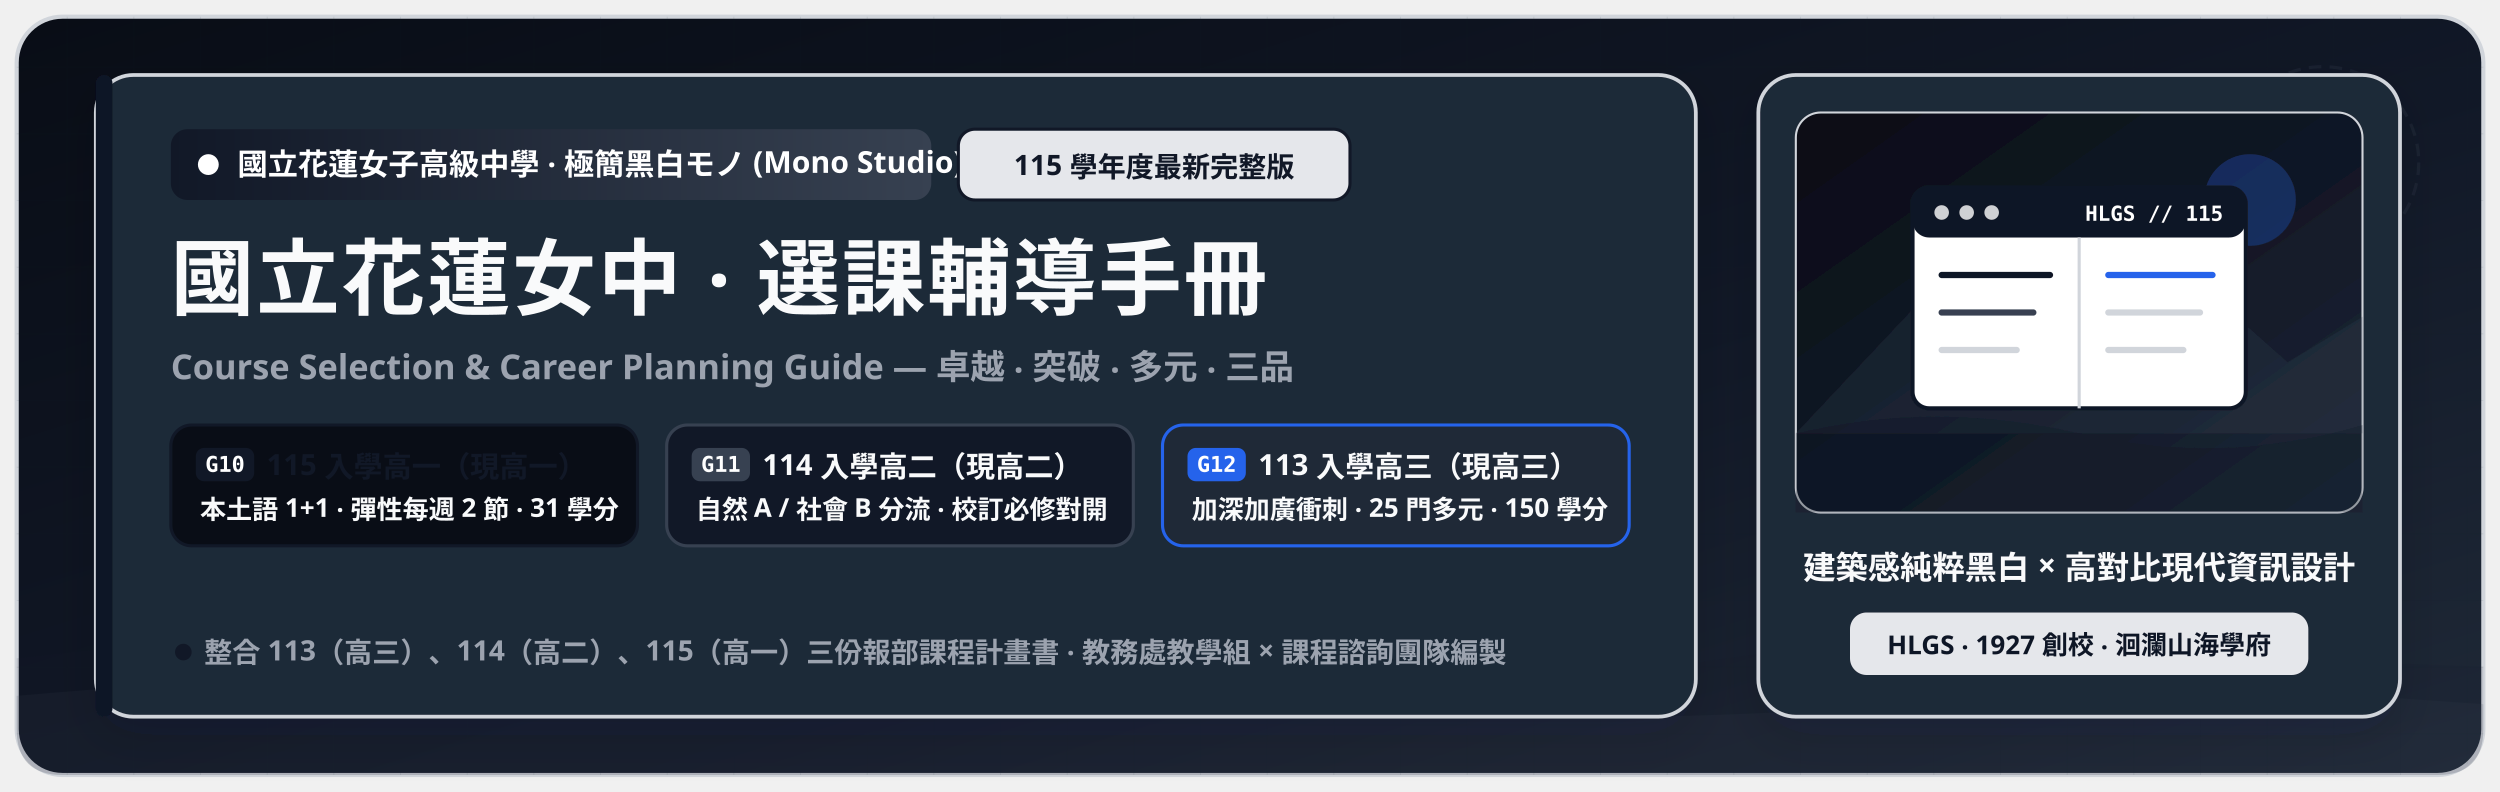
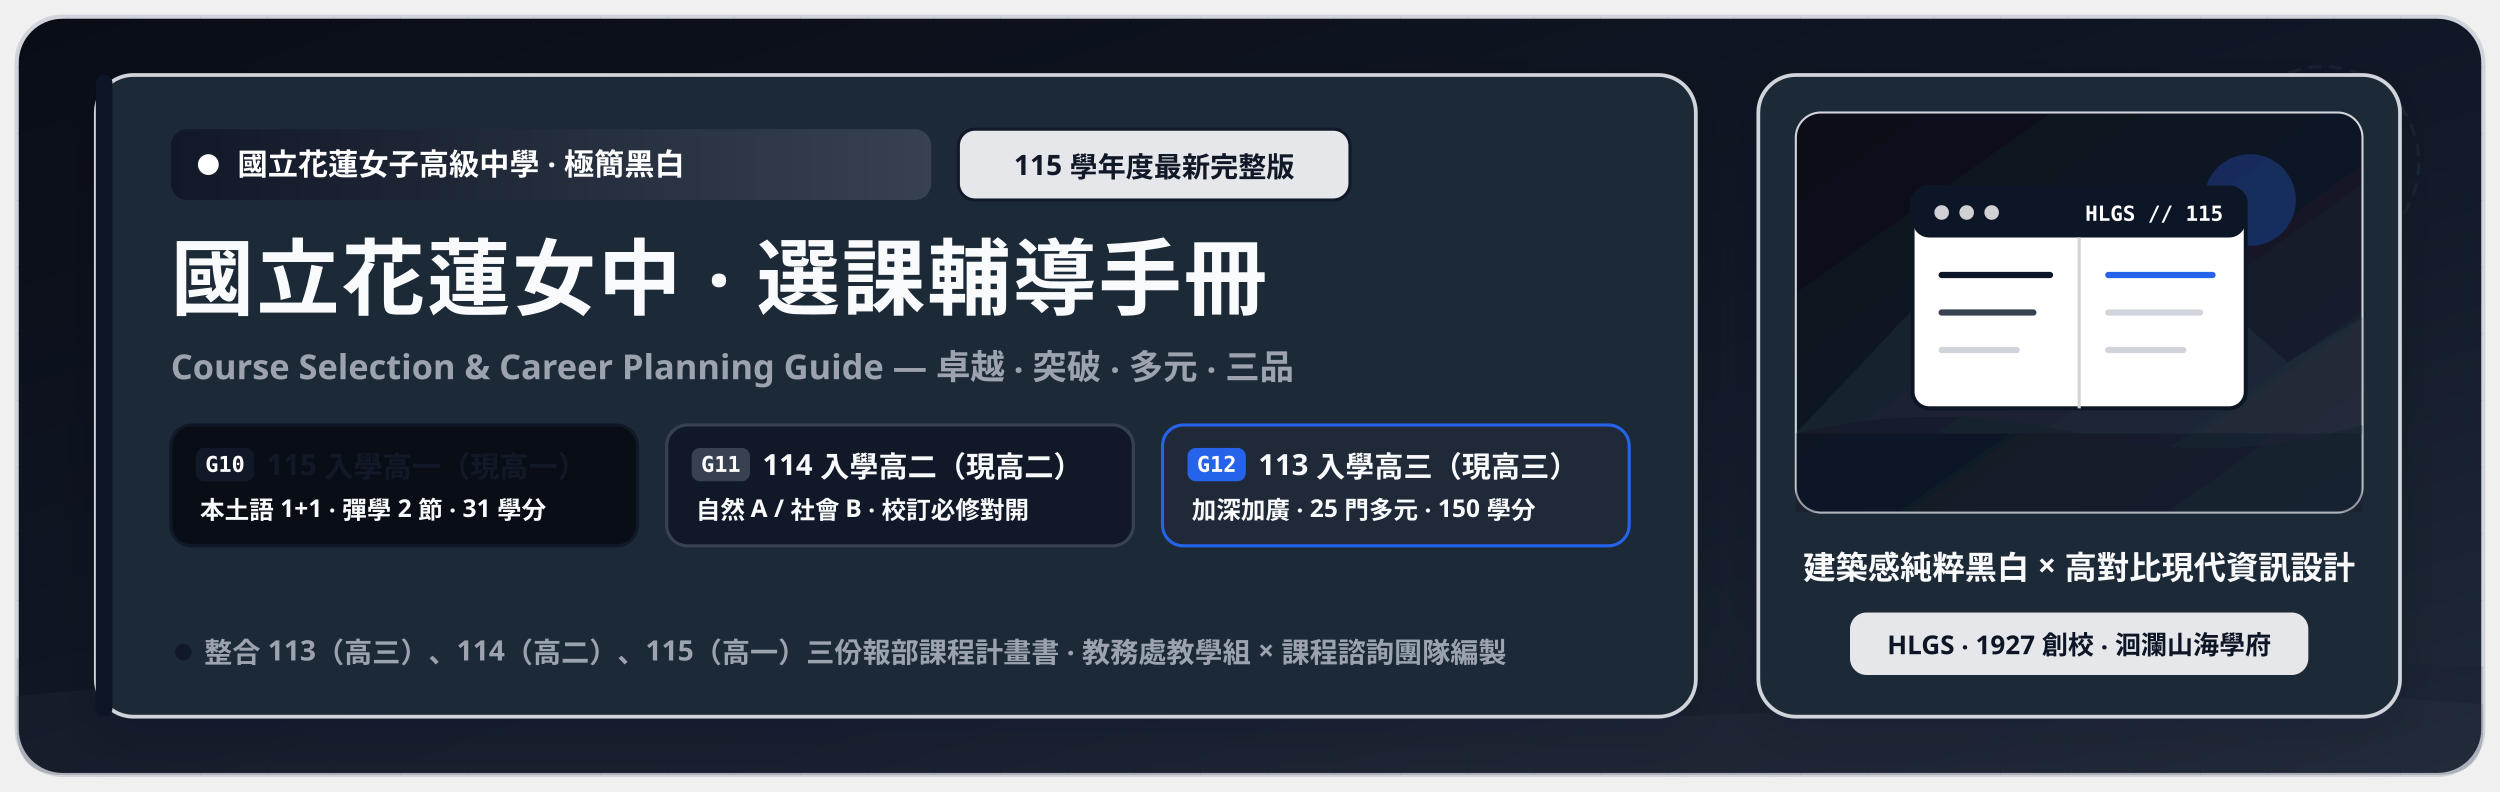
<svg xmlns="http://www.w3.org/2000/svg" viewBox="0 0 1200 380" width="100%" height="100%">
  <defs>
    <linearGradient id="bgGrad_mono_True" x1="0%" y1="0%" x2="100%" y2="100%">
      <stop offset="0%" stop-color="#090D16" />
      <stop offset="55%" stop-color="#111827" />
      <stop offset="100%" stop-color="#1F2937" />
    </linearGradient>
    <linearGradient id="pillGrad_mono_True" x1="0%" y1="0%" x2="100%" y2="0%">
      <stop offset="0%" stop-color="#111827" />
      <stop offset="100%" stop-color="#374151" />
    </linearGradient>
    <filter id="softShadow" x="-5%" y="-5%" width="110%" height="115%">
      <feDropShadow dx="0" dy="8" stdDeviation="12" flood-color="#111827" flood-opacity="0.14" />
    </filter>
    <pattern id="archGrid" width="32" height="32" patternUnits="userSpaceOnUse">
      <path d="M 32 0 L 0 0 0 32" fill="none" stroke="#111827" stroke-width="0.6" opacity="0.12" />
    </pattern>
  </defs>
  <rect x="8" y="8" width="1184" height="364" rx="22" fill="url(#bgGrad_mono_True)" stroke="#D1D5DB" stroke-width="2" />
  <rect x="8" y="8" width="1184" height="364" rx="22" fill="url(#archGrid)" />
  <path d="M 8 316 Q 220 290 440 318 T 880 308 L 1192 320 L 1192 350 Q 1192 372 1170 372 L 30 372 Q 8 372 8 350 Z" fill="#111827" opacity="0.10" />
  <path d="M 8 334 Q 280 310 540 334 T 1020 326 L 1192 338 L 1192 350 Q 1192 372 1170 372 L 30 372 Q 8 372 8 350 Z" fill="#374151" opacity="0.14" />
  <circle cx="1115" cy="78" r="46" fill="none" stroke="#374151" stroke-width="1.5" opacity="0.25" stroke-dasharray="6,4" />
  <circle cx="1115" cy="78" r="28" fill="#2563EB" opacity="0.12" />
  <g filter="url(#softShadow)">
    <rect x="46" y="36" width="768" height="308" rx="18" fill="#1F2937" stroke="#D1D5DB" stroke-width="1.8" />
    <rect x="46" y="36" width="8" height="308" rx="4" fill="#111827" />
  </g>
  <rect x="82" y="62" width="365" height="34" rx="8" fill="url(#pillGrad_mono_True)" />
  <circle cx="100" cy="79" r="5" fill="#FFFFFF" />
  <text x="114" y="84" font-family="'Noto Sans TC', 'PingFang TC', 'Microsoft JhengHei', sans-serif" font-size="14.5" font-weight="700" fill="#FFFFFF">
-     國立花蓮女子高級中學 ‧ 極簡黑白モノ (Mono Studio)
+     國立花蓮女子高級中學 ‧ 極簡黑白
  </text>
  <rect x="460" y="62" width="188" height="34" rx="8" fill="#E5E7EB" stroke="#111827" stroke-width="1.5" />
  <text x="554" y="84" text-anchor="middle" font-family="'Noto Sans TC', 'PingFang TC', sans-serif" font-size="13.5" font-weight="800" fill="#111827">
    115 學年度最新完整版
  </text>
  <text x="82" y="148" font-family="'Noto Sans TC', 'PingFang TC', 'Microsoft JhengHei', sans-serif" font-size="40" font-weight="900" fill="#F9FAFB" letter-spacing="1">
    國立花蓮女中 ‧ 選課輔導手冊
  </text>
  <text x="82" y="182" font-family="'Noto Sans TC', 'PingFang TC', sans-serif" font-size="16.5" font-weight="600" fill="#9CA3AF">
    Course Selection &amp; Career Planning Guide — 卓越 ‧ 突破 ‧ 多元 ‧ 三品
  </text>
  <g transform="translate(82, 204)">
    <rect x="0" y="0" width="224" height="58" rx="10" fill="#090D16" stroke="#111827" stroke-width="1.5" />
    <rect x="12" y="11" width="28" height="16" rx="4" fill="#111827" />
    <text x="26" y="22.5" text-anchor="middle" font-family="monospace" font-size="10.5" font-weight="800" fill="#FFFFFF">G10</text>
    <text x="46" y="24" font-family="'Noto Sans TC', sans-serif" font-size="14" font-weight="800" fill="#111827">115 入學高一（現高一）</text>
-     <text x="14" y="45" font-family="'Noto Sans TC', sans-serif" font-size="12.5" font-weight="600" fill="#F9FAFB">本土語 1+1 ‧ 彈性每週 2 節 ‧ 31 學分</text>
+     <text x="14" y="45" font-family="'Noto Sans TC', sans-serif" font-size="11.8" font-weight="600" fill="#F9FAFB">本土語 1+1 ‧ 彈學 2 節 ‧ 31 學分</text>
    <rect x="238" y="0" width="224" height="58" rx="10" fill="#111827" stroke="#374151" stroke-width="1.5" />
    <rect x="250" y="11" width="28" height="16" rx="4" fill="#374151" />
    <text x="264" y="22.5" text-anchor="middle" font-family="monospace" font-size="10.5" font-weight="800" fill="#FFFFFF">G11</text>
    <text x="284" y="24" font-family="'Noto Sans TC', sans-serif" font-size="14" font-weight="800" fill="#F9FAFB">114 入學高二（現高二）</text>
-     <text x="252" y="45" font-family="'Noto Sans TC', sans-serif" font-size="12.5" font-weight="600" fill="#F9FAFB">自然 A / 社會 B 分流 ‧ 校訂必修對開</text>
+     <text x="252" y="45" font-family="'Noto Sans TC', sans-serif" font-size="11.8" font-weight="600" fill="#F9FAFB">自然 A / 社會 B ‧ 校訂必修對開</text>
    <rect x="476" y="0" width="224" height="58" rx="10" fill="#1F2937" stroke="#2563EB" stroke-width="1.5" />
    <rect x="488" y="11" width="28" height="16" rx="4" fill="#2563EB" />
    <text x="502" y="22.5" text-anchor="middle" font-family="monospace" font-size="10.5" font-weight="800" fill="#FFFFFF">G12</text>
    <text x="522" y="24" font-family="'Noto Sans TC', sans-serif" font-size="14" font-weight="800" fill="#F9FAFB">113 入學高三（現高三）</text>
-     <text x="490" y="45" font-family="'Noto Sans TC', sans-serif" font-size="12.5" font-weight="600" fill="#F9FAFB">加深加廣衝刺 ‧ 25 門多元 ‧ 150 學分</text>
+     <text x="490" y="45" font-family="'Noto Sans TC', sans-serif" font-size="11.8" font-weight="600" fill="#F9FAFB">加深加廣 ‧ 25 門多元 ‧ 150 學分</text>
  </g>
  <circle cx="88" cy="313" r="4" fill="#111827" />
  <text x="98" y="318" font-family="'Noto Sans TC', sans-serif" font-size="13.5" font-weight="600" fill="#9CA3AF">
    整合 113（高三）、114（高二）、115（高一）三份報部課程計畫書 ‧ 教務處教學組 × 課程諮詢團隊編製
  </text>
  <g transform="translate(844, 36)" filter="url(#softShadow)">
    <rect x="0" y="0" width="308" height="308" rx="18" fill="#1F2937" stroke="#D1D5DB" stroke-width="1.8" />
    <rect x="18" y="18" width="272" height="192" rx="12" fill="url(#bgGrad_mono_True)" stroke="#D1D5DB" stroke-width="1" />
    <circle cx="236" cy="60" r="22" fill="#2563EB" opacity="0.28" />
    <path d="M 18 172 L 82 104 L 138 148 L 198 88 L 254 138 L 290 116 L 290 172 Z" fill="#374151" opacity="0.26" />
    <path d="M 18 172 Q 86 156 154 172 T 290 168 L 290 210 L 18 210 Z" fill="#111827" opacity="0.32" />
    <rect x="74" y="54" width="160" height="106" rx="8" fill="#FFFFFF" stroke="#111827" stroke-width="2" />
    <rect x="74" y="54" width="160" height="24" rx="8" fill="#111827" />
    <circle cx="88" cy="66" r="3.5" fill="#FFFFFF" opacity="0.8" />
    <circle cx="100" cy="66" r="3.5" fill="#FFFFFF" opacity="0.8" />
    <circle cx="112" cy="66" r="3.5" fill="#FFFFFF" opacity="0.8" />
    <text x="190" y="70" text-anchor="middle" font-family="monospace" font-size="10" font-weight="700" fill="#FFFFFF">HLGS // 115</text>
    <line x1="154" y1="78" x2="154" y2="160" stroke="#D1D5DB" stroke-width="1.5" />
    <line x1="88" y1="96" x2="140" y2="96" stroke="#111827" stroke-width="3" stroke-linecap="round" />
    <line x1="88" y1="114" x2="132" y2="114" stroke="#374151" stroke-width="3" stroke-linecap="round" />
    <line x1="88" y1="132" x2="124" y2="132" stroke="#D1D5DB" stroke-width="3" stroke-linecap="round" />
    <line x1="168" y1="96" x2="218" y2="96" stroke="#2563EB" stroke-width="3" stroke-linecap="round" />
    <line x1="168" y1="114" x2="212" y2="114" stroke="#D1D5DB" stroke-width="3" stroke-linecap="round" />
    <line x1="168" y1="132" x2="204" y2="132" stroke="#D1D5DB" stroke-width="3" stroke-linecap="round" />
    <text x="154" y="242" text-anchor="middle" font-family="'Noto Sans TC', sans-serif" font-size="15.5" font-weight="800" fill="#F9FAFB">
      建築感純粹黑白 × 高對比現代資訊設計
    </text>
    <rect x="44" y="258" width="220" height="30" rx="8" fill="#E5E7EB" />
    <text x="154" y="278" text-anchor="middle" font-family="'Noto Sans TC', sans-serif" font-size="12.5" font-weight="800" fill="#111827">
      HLGS ‧ 1927 創校 ‧ 洄瀾山海學府
    </text>
  </g>
</svg>
